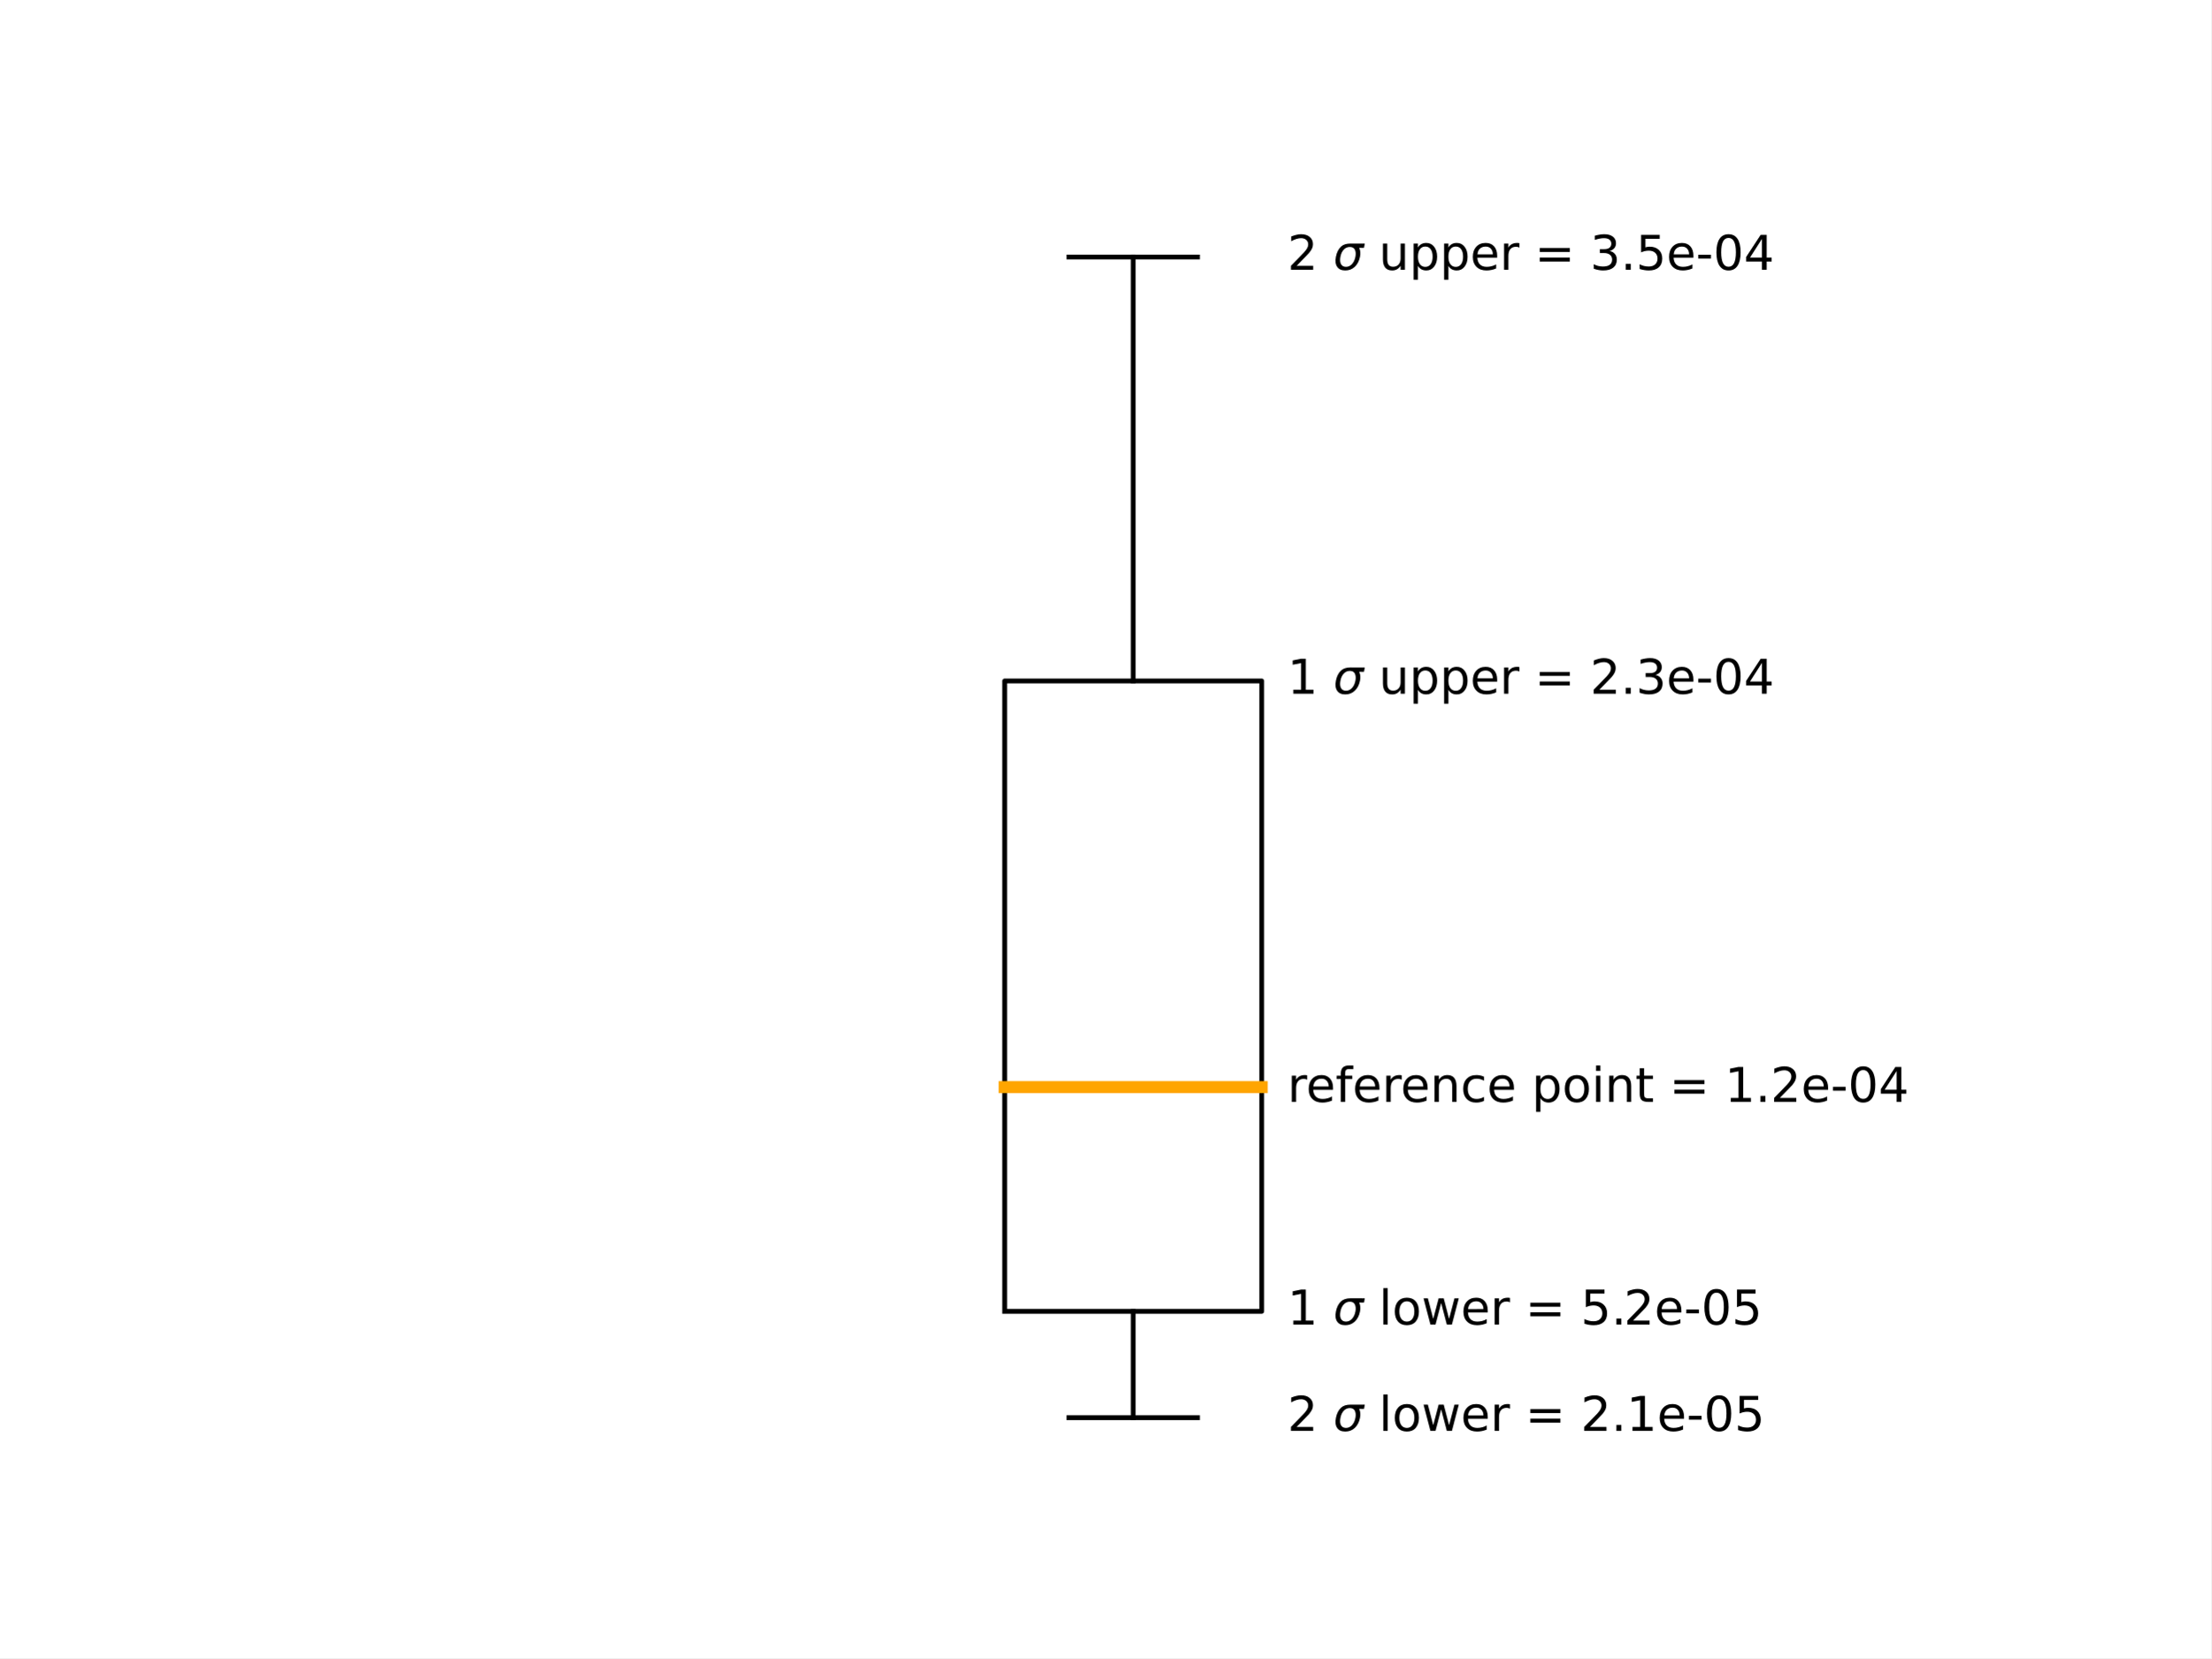
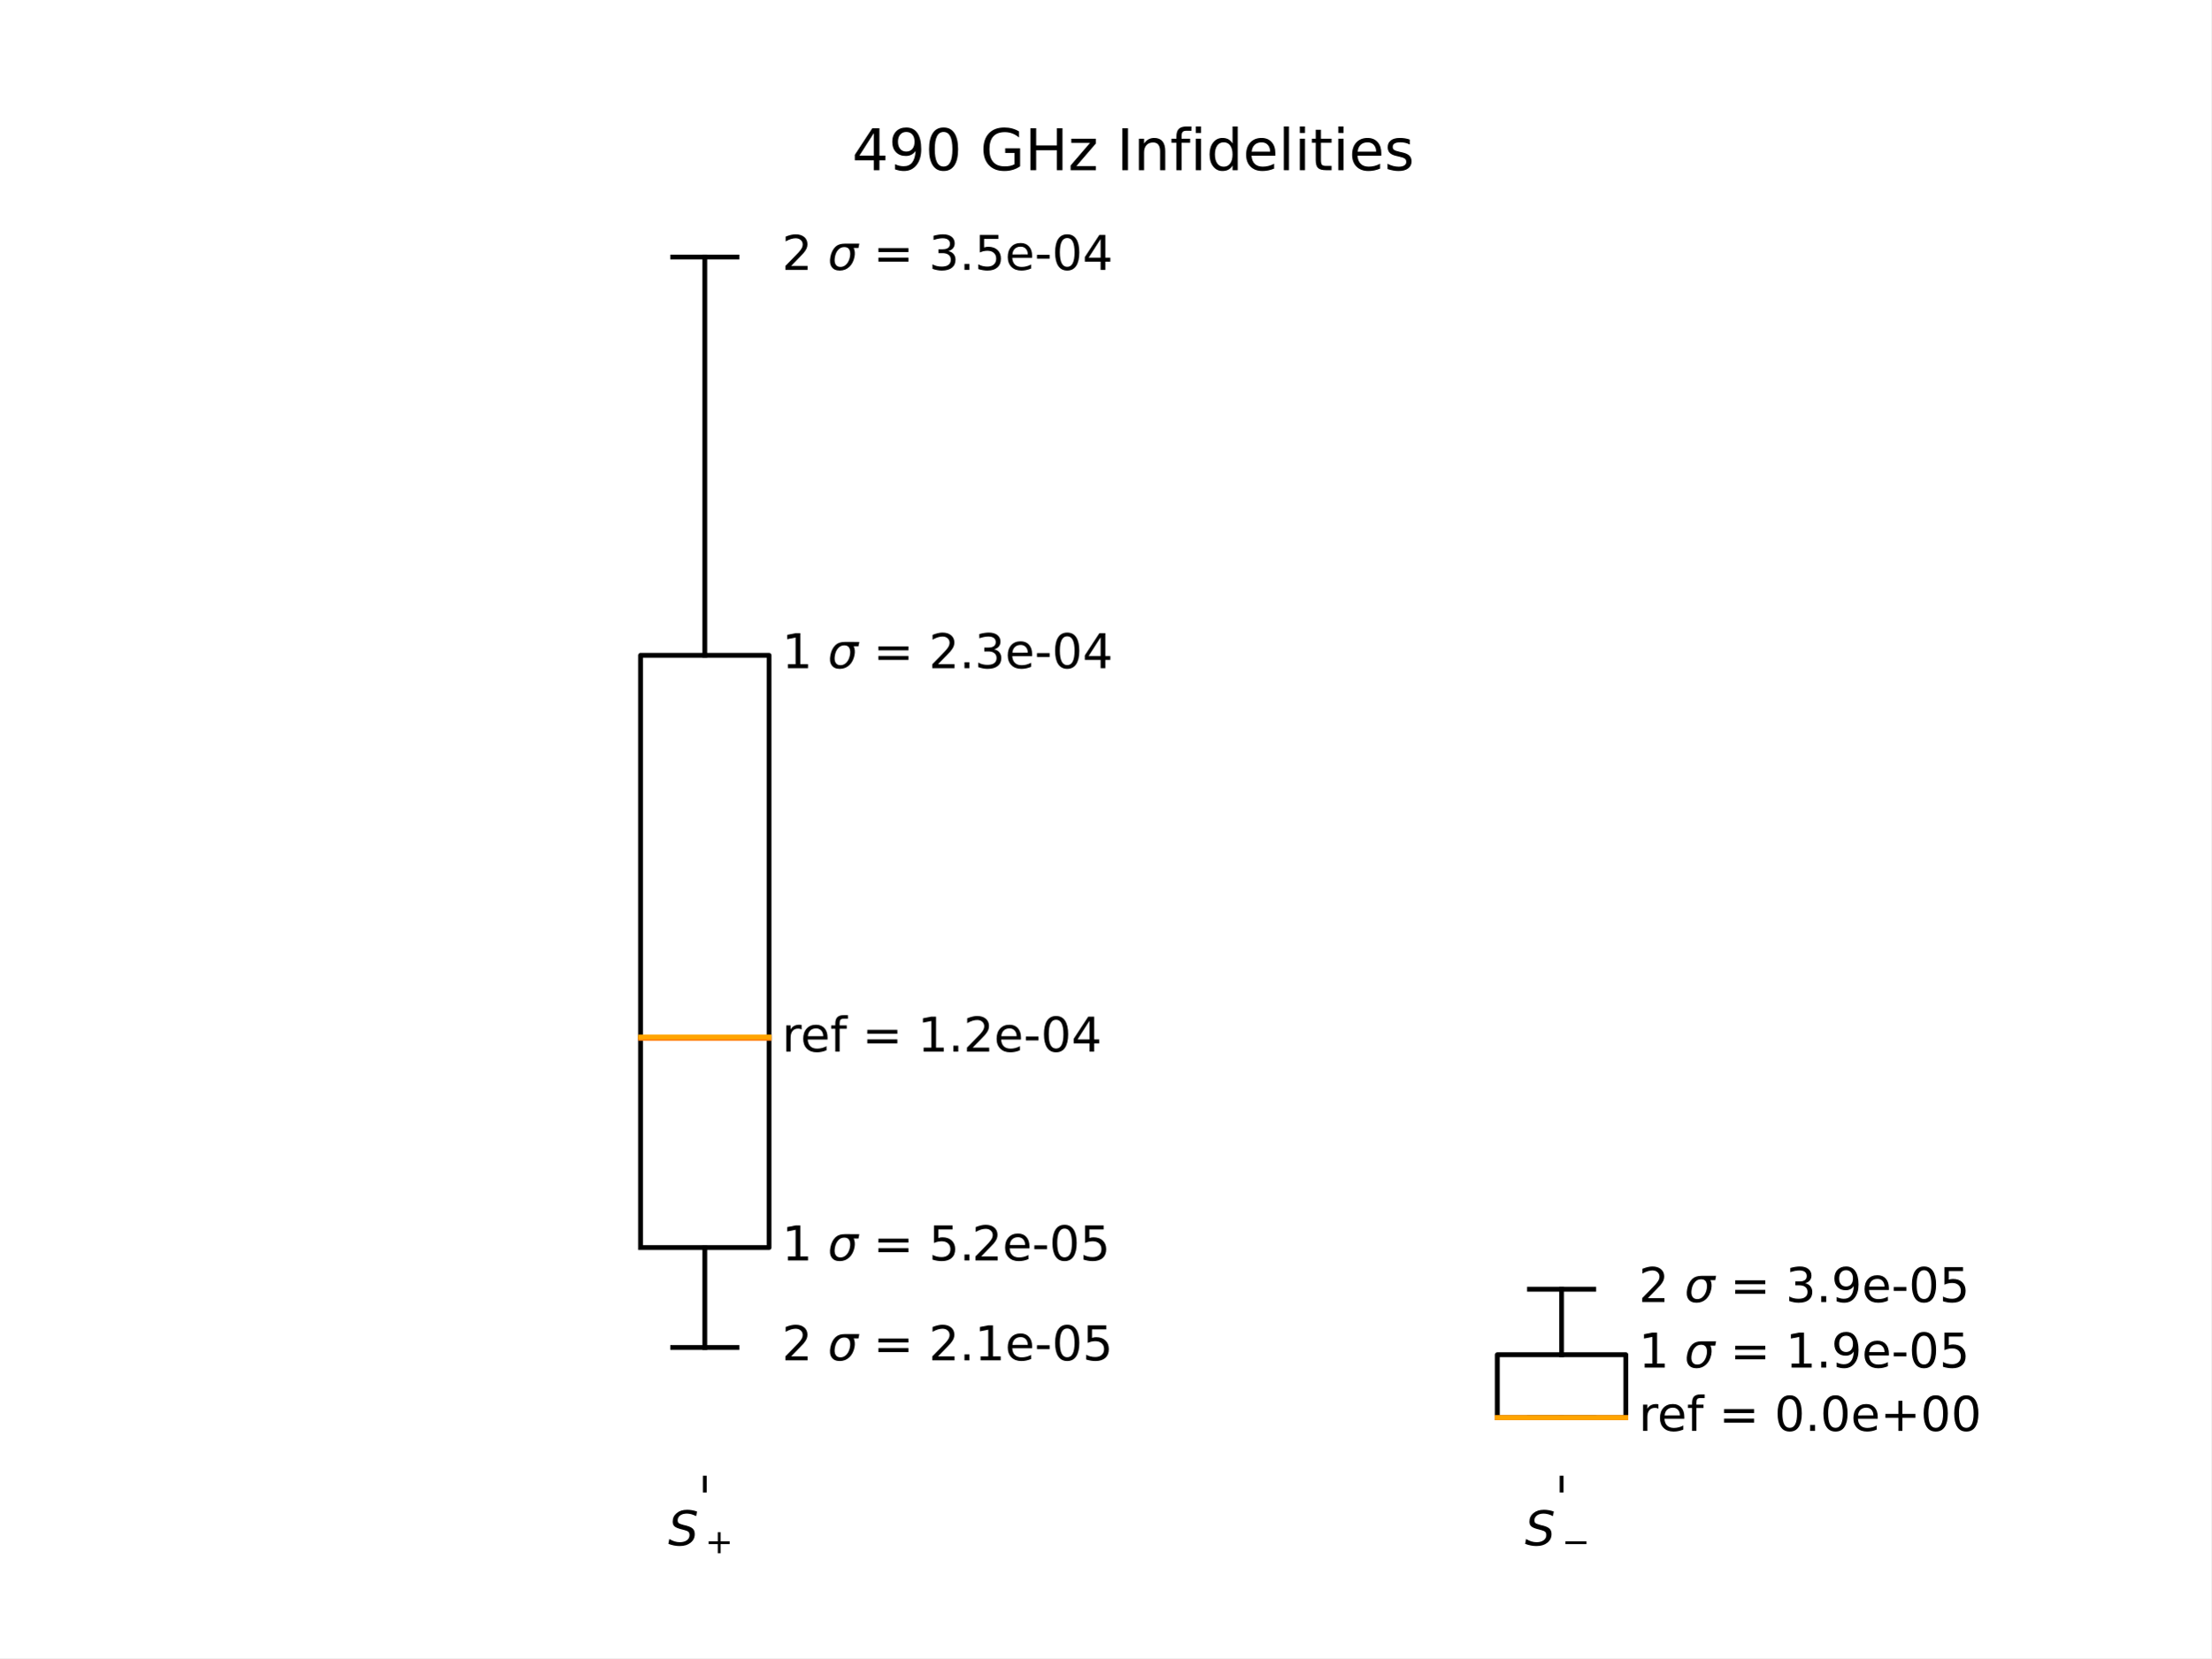
<svg xmlns="http://www.w3.org/2000/svg" xmlns:xlink="http://www.w3.org/1999/xlink" height="345.6pt" version="1.1" viewBox="0 0 460.8 345.6" width="460.8pt">
  <defs>
    <style type="text/css">*{stroke-linecap:butt;stroke-linejoin:round;}</style>
  </defs>
  <g id="figure_1">
    <g id="patch_1">
      <path d="M 0 345.6  L 460.8 345.6  L 460.8 0  L 0 0  z " style="fill:#ffffff;" />
    </g>
    <g id="axes_1">
-       <g id="line2d_1">
-         <path clip-path="url(#pde892701af)" d="M 209.376 273.324  L 262.944 273.324  L 262.944 141.931  L 209.376 141.931  L 209.376 273.324  " style="fill:none;stroke:#000000;stroke-linecap:square;" />
-       </g>
-       <g id="line2d_2">
-         <path clip-path="url(#pde892701af)" d="M 236.16 273.324  L 236.16 295.488  " style="fill:none;stroke:#000000;stroke-linecap:square;" />
-       </g>
+       <g id="patch_2">
+         <path d="M 57.6 307.584  L 414.72 307.584  L 414.72 41.472  L 57.6 41.472  z " style="fill:#ffffff;" />
+       </g>
+       <g id="matplotlib.axis_1">
+         <g id="xtick_1">
+           <g id="line2d_1">
+             <defs>
+               <path d="M 0 0  L 0 3.5  " id="mdd00be759c" style="stroke:#000000;stroke-width:0.8;" />
+             </defs>
+             <g>
+               <use style="stroke:#000000;stroke-width:0.8;" x="146.88" xlink:href="#mdd00be759c" y="307.584" />
+             </g>
+           </g>
+           <g id="text_1">
+             <g transform="translate(139.23 322.1824)scale(0.1 -0.1)">
+               <defs>
+                 <path d="M 3859 4513  L 3738 3897  Q 3422 4066 3111 4152  Q 2800 4238 2509 4238  Q 1944 4238 1609 3991  Q 1275 3744 1275 3334  Q 1275 3109 1398 2989  Q 1522 2869 2034 2731  L 2413 2638  Q 3053 2472 3303 2217  Q 3553 1963 3553 1503  Q 3553 797 2998 353  Q 2444 -91 1538 -91  Q 1166 -91 791 -17  Q 416 56 38 206  L 166 856  Q 513 641 861 531  Q 1209 422 1556 422  Q 2147 422 2503 684  Q 2859 947 2859 1369  Q 2859 1650 2717 1795  Q 2575 1941 2106 2059  L 1728 2156  Q 1081 2325 845 2545  Q 609 2766 609 3163  Q 609 3859 1145 4304  Q 1681 4750 2541 4750  Q 2875 4750 3203 4690  Q 3531 4631 3859 4513  z " id="DejaVuSans-Oblique-53" transform="scale(0.015625)" />
+                 <path d="M 2944 4013  L 2944 2272  L 4684 2272  L 4684 1741  L 2944 1741  L 2944 0  L 2419 0  L 2419 1741  L 678 1741  L 678 2272  L 2419 2272  L 2419 4013  L 2944 4013  z " id="DejaVuSans-2b" transform="scale(0.015625)" />
+               </defs>
+               <use transform="translate(0 0.78125)" xlink:href="#DejaVuSans-Oblique-53" />
+               <use transform="translate(77.11426 -15.625)scale(0.7)" xlink:href="#DejaVuSans-2b" />
+             </g>
+           </g>
+         </g>
+         <g id="xtick_2">
+           <g id="line2d_2">
+             <g>
+               <use style="stroke:#000000;stroke-width:0.8;" x="325.44" xlink:href="#mdd00be759c" y="307.584" />
+             </g>
+           </g>
+           <g id="text_2">
+             <g transform="translate(317.79 322.1824)scale(0.1 -0.1)">
+               <defs>
+                 <path d="M 678 2272  L 4684 2272  L 4684 1741  L 678 1741  L 678 2272  z " id="DejaVuSans-2212" transform="scale(0.015625)" />
+               </defs>
+               <use transform="translate(0 0.78125)" xlink:href="#DejaVuSans-Oblique-53" />
+               <use transform="translate(77.11426 -15.625)scale(0.7)" xlink:href="#DejaVuSans-2212" />
+             </g>
+           </g>
+         </g>
+       </g>
+       <g id="matplotlib.axis_2" />
      <g id="line2d_3">
-         <path clip-path="url(#pde892701af)" d="M 236.16 141.931  L 236.16 53.568  " style="fill:none;stroke:#000000;stroke-linecap:square;" />
+         <path clip-path="url(#pbbf72a91c3)" d="M 133.488 260.034  L 160.272 260.034  L 160.272 136.587  L 133.488 136.587  L 133.488 260.034  " style="fill:none;stroke:#000000;stroke-linecap:square;" />
      </g>
      <g id="line2d_4">
-         <path clip-path="url(#pde892701af)" d="M 222.768 295.488  L 249.552 295.488  " style="fill:none;stroke:#000000;stroke-linecap:square;" />
+         <path clip-path="url(#pbbf72a91c3)" d="M 146.88 260.034  L 146.88 280.857  " style="fill:none;stroke:#000000;stroke-linecap:square;" />
      </g>
      <g id="line2d_5">
-         <path clip-path="url(#pde892701af)" d="M 222.768 53.568  L 249.552 53.568  " style="fill:none;stroke:#000000;stroke-linecap:square;" />
+         <path clip-path="url(#pbbf72a91c3)" d="M 146.88 136.587  L 146.88 53.568  " style="fill:none;stroke:#000000;stroke-linecap:square;" />
      </g>
      <g id="line2d_6">
-         <path clip-path="url(#pde892701af)" d="M 209.376 226.916  L 262.944 226.916  " style="fill:none;stroke:#ff7f0e;stroke-linecap:square;" />
+         <path clip-path="url(#pbbf72a91c3)" d="M 140.184 280.857  L 153.576 280.857  " style="fill:none;stroke:#000000;stroke-linecap:square;" />
      </g>
      <g id="line2d_7">
-         <path clip-path="url(#pde892701af)" d="M 209.376 226.588  L 262.944 226.588  " style="fill:none;stroke:#ffa500;stroke-linecap:square;stroke-width:2.5;" />
-       </g>
-       <g id="text_1">
-         <g transform="translate(268.3008 229.6754)scale(0.1 -0.1)">
-           <defs>
-             <path d="M 2631 2963  Q 2534 3019 2420 3045  Q 2306 3072 2169 3072  Q 1681 3072 1420 2755  Q 1159 2438 1159 1844  L 1159 0  L 581 0  L 581 3500  L 1159 3500  L 1159 2956  Q 1341 3275 1631 3429  Q 1922 3584 2338 3584  Q 2397 3584 2469 3576  Q 2541 3569 2628 3553  L 2631 2963  z " id="DejaVuSans-72" transform="scale(0.015625)" />
+         <path clip-path="url(#pbbf72a91c3)" d="M 140.184 53.568  L 153.576 53.568  " style="fill:none;stroke:#000000;stroke-linecap:square;" />
+       </g>
+       <g id="line2d_8">
+         <path clip-path="url(#pbbf72a91c3)" d="M 312.048 295.488  L 338.832 295.488  L 338.832 282.365  L 312.048 282.365  L 312.048 295.488  " style="fill:none;stroke:#000000;stroke-linecap:square;" />
+       </g>
+       <g id="line2d_9">
+         <path clip-path="url(#pbbf72a91c3)" d="M 325.44 295.488  L 325.44 295.488  " style="fill:none;stroke:#000000;stroke-linecap:square;" />
+       </g>
+       <g id="line2d_10">
+         <path clip-path="url(#pbbf72a91c3)" d="M 325.44 282.365  L 325.44 268.717  " style="fill:none;stroke:#000000;stroke-linecap:square;" />
+       </g>
+       <g id="line2d_11">
+         <path clip-path="url(#pbbf72a91c3)" d="M 318.744 295.488  L 332.136 295.488  " style="fill:none;stroke:#000000;stroke-linecap:square;" />
+       </g>
+       <g id="line2d_12">
+         <path clip-path="url(#pbbf72a91c3)" d="M 318.744 268.717  L 332.136 268.717  " style="fill:none;stroke:#000000;stroke-linecap:square;" />
+       </g>
+       <g id="line2d_13">
+         <path clip-path="url(#pbbf72a91c3)" d="M 133.488 216.432  L 160.272 216.432  " style="fill:none;stroke:#ff7f0e;stroke-linecap:square;" />
+       </g>
+       <g id="line2d_14">
+         <path clip-path="url(#pbbf72a91c3)" d="M 133.488 216.124  L 160.272 216.124  " style="fill:none;stroke:#ffa500;stroke-linecap:square;" />
+       </g>
+       <g id="line2d_15">
+         <path clip-path="url(#pbbf72a91c3)" d="M 312.048 295.488  L 338.832 295.488  " style="fill:none;stroke:#ff7f0e;stroke-linecap:square;" />
+       </g>
+       <g id="line2d_16">
+         <path clip-path="url(#pbbf72a91c3)" d="M 312.048 295.488  L 338.832 295.488  " style="fill:none;stroke:#ffa500;stroke-linecap:square;" />
+       </g>
+       <g id="text_3">
+         <g transform="translate(162.9504 139.3463)scale(0.1 -0.1)">
+           <defs>
+             <path d="M 794 531  L 1825 531  L 1825 4091  L 703 3866  L 703 4441  L 1819 4666  L 2450 4666  L 2450 531  L 3481 531  L 3481 0  L 794 0  L 794 531  z " id="DejaVuSans-31" transform="scale(0.015625)" />
+             <path id="DejaVuSans-20" transform="scale(0.015625)" />
+             <path d="M 2219 3044  Q 1744 3044 1422 2700  Q 1081 2341 969 1747  Q 844 1119 1044 756  Q 1241 397 1706 397  Q 2166 397 2503 759  Q 2844 1122 2966 1747  Q 3075 2319 2881 2700  Q 2700 3044 2219 3044  z M 2309 3503  L 4219 3500  L 4106 2925  L 3463 2925  Q 3706 2438 3575 1747  Q 3406 888 2884 400  Q 2359 -91 1609 -91  Q 856 -91 525 400  Q 194 888 363 1747  Q 528 2609 1050 3097  Q 1484 3503 2309 3503  z " id="DejaVuSans-Oblique-3c3" transform="scale(0.015625)" />
+             <path d="M 678 2906  L 4684 2906  L 4684 2381  L 678 2381  L 678 2906  z M 678 1631  L 4684 1631  L 4684 1100  L 678 1100  L 678 1631  z " id="DejaVuSans-3d" transform="scale(0.015625)" />
+             <path d="M 1228 531  L 3431 531  L 3431 0  L 469 0  L 469 531  Q 828 903 1448 1529  Q 2069 2156 2228 2338  Q 2531 2678 2651 2914  Q 2772 3150 2772 3378  Q 2772 3750 2511 3984  Q 2250 4219 1831 4219  Q 1534 4219 1204 4116  Q 875 4013 500 3803  L 500 4441  Q 881 4594 1212 4672  Q 1544 4750 1819 4750  Q 2544 4750 2975 4387  Q 3406 4025 3406 3419  Q 3406 3131 3298 2873  Q 3191 2616 2906 2266  Q 2828 2175 2409 1742  Q 1991 1309 1228 531  z " id="DejaVuSans-32" transform="scale(0.015625)" />
+             <path d="M 684 794  L 1344 794  L 1344 0  L 684 0  L 684 794  z " id="DejaVuSans-2e" transform="scale(0.015625)" />
+             <path d="M 2597 2516  Q 3050 2419 3304 2112  Q 3559 1806 3559 1356  Q 3559 666 3084 287  Q 2609 -91 1734 -91  Q 1441 -91 1130 -33  Q 819 25 488 141  L 488 750  Q 750 597 1062 519  Q 1375 441 1716 441  Q 2309 441 2620 675  Q 2931 909 2931 1356  Q 2931 1769 2642 2001  Q 2353 2234 1838 2234  L 1294 2234  L 1294 2753  L 1863 2753  Q 2328 2753 2575 2939  Q 2822 3125 2822 3475  Q 2822 3834 2567 4026  Q 2313 4219 1838 4219  Q 1578 4219 1281 4162  Q 984 4106 628 3988  L 628 4550  Q 988 4650 1302 4700  Q 1616 4750 1894 4750  Q 2613 4750 3031 4423  Q 3450 4097 3450 3541  Q 3450 3153 3228 2886  Q 3006 2619 2597 2516  z " id="DejaVuSans-33" transform="scale(0.015625)" />
            <path d="M 3597 1894  L 3597 1613  L 953 1613  Q 991 1019 1311 708  Q 1631 397 2203 397  Q 2534 397 2845 478  Q 3156 559 3463 722  L 3463 178  Q 3153 47 2828 -22  Q 2503 -91 2169 -91  Q 1331 -91 842 396  Q 353 884 353 1716  Q 353 2575 817 3079  Q 1281 3584 2069 3584  Q 2775 3584 3186 3129  Q 3597 2675 3597 1894  z M 3022 2063  Q 3016 2534 2758 2815  Q 2500 3097 2075 3097  Q 1594 3097 1305 2825  Q 1016 2553 972 2059  L 3022 2063  z " id="DejaVuSans-65" transform="scale(0.015625)" />
-             <path d="M 2375 4863  L 2375 4384  L 1825 4384  Q 1516 4384 1395 4259  Q 1275 4134 1275 3809  L 1275 3500  L 2222 3500  L 2222 3053  L 1275 3053  L 1275 0  L 697 0  L 697 3053  L 147 3053  L 147 3500  L 697 3500  L 697 3744  Q 697 4328 969 4595  Q 1241 4863 1831 4863  L 2375 4863  z " id="DejaVuSans-66" transform="scale(0.015625)" />
-             <path d="M 3513 2113  L 3513 0  L 2938 0  L 2938 2094  Q 2938 2591 2744 2837  Q 2550 3084 2163 3084  Q 1697 3084 1428 2787  Q 1159 2491 1159 1978  L 1159 0  L 581 0  L 581 3500  L 1159 3500  L 1159 2956  Q 1366 3272 1645 3428  Q 1925 3584 2291 3584  Q 2894 3584 3203 3211  Q 3513 2838 3513 2113  z " id="DejaVuSans-6e" transform="scale(0.015625)" />
-             <path d="M 3122 3366  L 3122 2828  Q 2878 2963 2633 3030  Q 2388 3097 2138 3097  Q 1578 3097 1268 2742  Q 959 2388 959 1747  Q 959 1106 1268 751  Q 1578 397 2138 397  Q 2388 397 2633 464  Q 2878 531 3122 666  L 3122 134  Q 2881 22 2623 -34  Q 2366 -91 2075 -91  Q 1284 -91 818 406  Q 353 903 353 1747  Q 353 2603 823 3093  Q 1294 3584 2113 3584  Q 2378 3584 2631 3529  Q 2884 3475 3122 3366  z " id="DejaVuSans-63" transform="scale(0.015625)" />
-             <path id="DejaVuSans-20" transform="scale(0.015625)" />
-             <path d="M 1159 525  L 1159 -1331  L 581 -1331  L 581 3500  L 1159 3500  L 1159 2969  Q 1341 3281 1617 3432  Q 1894 3584 2278 3584  Q 2916 3584 3314 3078  Q 3713 2572 3713 1747  Q 3713 922 3314 415  Q 2916 -91 2278 -91  Q 1894 -91 1617 61  Q 1341 213 1159 525  z M 3116 1747  Q 3116 2381 2855 2742  Q 2594 3103 2138 3103  Q 1681 3103 1420 2742  Q 1159 2381 1159 1747  Q 1159 1113 1420 752  Q 1681 391 2138 391  Q 2594 391 2855 752  Q 3116 1113 3116 1747  z " id="DejaVuSans-70" transform="scale(0.015625)" />
-             <path d="M 1959 3097  Q 1497 3097 1228 2736  Q 959 2375 959 1747  Q 959 1119 1226 758  Q 1494 397 1959 397  Q 2419 397 2687 759  Q 2956 1122 2956 1747  Q 2956 2369 2687 2733  Q 2419 3097 1959 3097  z M 1959 3584  Q 2709 3584 3137 3096  Q 3566 2609 3566 1747  Q 3566 888 3137 398  Q 2709 -91 1959 -91  Q 1206 -91 779 398  Q 353 888 353 1747  Q 353 2609 779 3096  Q 1206 3584 1959 3584  z " id="DejaVuSans-6f" transform="scale(0.015625)" />
-             <path d="M 603 3500  L 1178 3500  L 1178 0  L 603 0  L 603 3500  z M 603 4863  L 1178 4863  L 1178 4134  L 603 4134  L 603 4863  z " id="DejaVuSans-69" transform="scale(0.015625)" />
-             <path d="M 1172 4494  L 1172 3500  L 2356 3500  L 2356 3053  L 1172 3053  L 1172 1153  Q 1172 725 1289 603  Q 1406 481 1766 481  L 2356 481  L 2356 0  L 1766 0  Q 1100 0 847 248  Q 594 497 594 1153  L 594 3053  L 172 3053  L 172 3500  L 594 3500  L 594 4494  L 1172 4494  z " id="DejaVuSans-74" transform="scale(0.015625)" />
-             <path d="M 678 2906  L 4684 2906  L 4684 2381  L 678 2381  L 678 2906  z M 678 1631  L 4684 1631  L 4684 1100  L 678 1100  L 678 1631  z " id="DejaVuSans-3d" transform="scale(0.015625)" />
-             <path d="M 794 531  L 1825 531  L 1825 4091  L 703 3866  L 703 4441  L 1819 4666  L 2450 4666  L 2450 531  L 3481 531  L 3481 0  L 794 0  L 794 531  z " id="DejaVuSans-31" transform="scale(0.015625)" />
-             <path d="M 684 794  L 1344 794  L 1344 0  L 684 0  L 684 794  z " id="DejaVuSans-2e" transform="scale(0.015625)" />
-             <path d="M 1228 531  L 3431 531  L 3431 0  L 469 0  L 469 531  Q 828 903 1448 1529  Q 2069 2156 2228 2338  Q 2531 2678 2651 2914  Q 2772 3150 2772 3378  Q 2772 3750 2511 3984  Q 2250 4219 1831 4219  Q 1534 4219 1204 4116  Q 875 4013 500 3803  L 500 4441  Q 881 4594 1212 4672  Q 1544 4750 1819 4750  Q 2544 4750 2975 4387  Q 3406 4025 3406 3419  Q 3406 3131 3298 2873  Q 3191 2616 2906 2266  Q 2828 2175 2409 1742  Q 1991 1309 1228 531  z " id="DejaVuSans-32" transform="scale(0.015625)" />
            <path d="M 313 2009  L 1997 2009  L 1997 1497  L 313 1497  L 313 2009  z " id="DejaVuSans-2d" transform="scale(0.015625)" />
            <path d="M 2034 4250  Q 1547 4250 1301 3770  Q 1056 3291 1056 2328  Q 1056 1369 1301 889  Q 1547 409 2034 409  Q 2525 409 2770 889  Q 3016 1369 3016 2328  Q 3016 3291 2770 3770  Q 2525 4250 2034 4250  z M 2034 4750  Q 2819 4750 3233 4129  Q 3647 3509 3647 2328  Q 3647 1150 3233 529  Q 2819 -91 2034 -91  Q 1250 -91 836 529  Q 422 1150 422 2328  Q 422 3509 836 4129  Q 1250 4750 2034 4750  z " id="DejaVuSans-30" transform="scale(0.015625)" />
            <path d="M 2419 4116  L 825 1625  L 2419 1625  L 2419 4116  z M 2253 4666  L 3047 4666  L 3047 1625  L 3713 1625  L 3713 1100  L 3047 1100  L 3047 0  L 2419 0  L 2419 1100  L 313 1100  L 313 1709  L 2253 4666  z " id="DejaVuSans-34" transform="scale(0.015625)" />
          </defs>
+           <use transform="translate(0 0.78125)" xlink:href="#DejaVuSans-31" />
+           <use transform="translate(63.62305 0.78125)" xlink:href="#DejaVuSans-20" />
+           <use transform="translate(95.41016 0.78125)" xlink:href="#DejaVuSans-Oblique-3c3" />
+           <use transform="translate(158.7891 0.78125)" xlink:href="#DejaVuSans-20" />
+           <use transform="translate(190.5762 0.78125)" xlink:href="#DejaVuSans-3d" />
+           <use transform="translate(274.3652 0.78125)" xlink:href="#DejaVuSans-20" />
+           <use transform="translate(306.1523 0.78125)" xlink:href="#DejaVuSans-32" />
+           <use transform="translate(369.7754 0.78125)" xlink:href="#DejaVuSans-2e" />
+           <use transform="translate(401.5625 0.78125)" xlink:href="#DejaVuSans-33" />
+           <use transform="translate(465.1855 0.78125)" xlink:href="#DejaVuSans-65" />
+           <use transform="translate(526.709 0.78125)" xlink:href="#DejaVuSans-2d" />
+           <use transform="translate(562.793 0.78125)" xlink:href="#DejaVuSans-30" />
+           <use transform="translate(626.416 0.78125)" xlink:href="#DejaVuSans-34" />
+         </g>
+       </g>
+       <g id="text_4">
+         <g transform="translate(162.9504 56.32738)scale(0.1 -0.1)">
+           <defs>
+             <path d="M 691 4666  L 3169 4666  L 3169 4134  L 1269 4134  L 1269 2991  Q 1406 3038 1543 3061  Q 1681 3084 1819 3084  Q 2600 3084 3056 2656  Q 3513 2228 3513 1497  Q 3513 744 3044 326  Q 2575 -91 1722 -91  Q 1428 -91 1123 -41  Q 819 9 494 109  L 494 744  Q 775 591 1075 516  Q 1375 441 1709 441  Q 2250 441 2565 725  Q 2881 1009 2881 1497  Q 2881 1984 2565 2268  Q 2250 2553 1709 2553  Q 1456 2553 1204 2497  Q 953 2441 691 2322  L 691 4666  z " id="DejaVuSans-35" transform="scale(0.015625)" />
+           </defs>
+           <use transform="translate(0 0.78125)" xlink:href="#DejaVuSans-32" />
+           <use transform="translate(63.62305 0.78125)" xlink:href="#DejaVuSans-20" />
+           <use transform="translate(95.41016 0.78125)" xlink:href="#DejaVuSans-Oblique-3c3" />
+           <use transform="translate(158.7891 0.78125)" xlink:href="#DejaVuSans-20" />
+           <use transform="translate(190.5762 0.78125)" xlink:href="#DejaVuSans-3d" />
+           <use transform="translate(274.3652 0.78125)" xlink:href="#DejaVuSans-20" />
+           <use transform="translate(306.1523 0.78125)" xlink:href="#DejaVuSans-33" />
+           <use transform="translate(369.7754 0.78125)" xlink:href="#DejaVuSans-2e" />
+           <use transform="translate(401.5625 0.78125)" xlink:href="#DejaVuSans-35" />
+           <use transform="translate(465.1855 0.78125)" xlink:href="#DejaVuSans-65" />
+           <use transform="translate(526.709 0.78125)" xlink:href="#DejaVuSans-2d" />
+           <use transform="translate(562.793 0.78125)" xlink:href="#DejaVuSans-30" />
+           <use transform="translate(626.416 0.78125)" xlink:href="#DejaVuSans-34" />
+         </g>
+       </g>
+       <g id="text_5">
+         <g transform="translate(162.9504 219.1915)scale(0.1 -0.1)">
+           <defs>
+             <path d="M 2631 2963  Q 2534 3019 2420 3045  Q 2306 3072 2169 3072  Q 1681 3072 1420 2755  Q 1159 2438 1159 1844  L 1159 0  L 581 0  L 581 3500  L 1159 3500  L 1159 2956  Q 1341 3275 1631 3429  Q 1922 3584 2338 3584  Q 2397 3584 2469 3576  Q 2541 3569 2628 3553  L 2631 2963  z " id="DejaVuSans-72" transform="scale(0.015625)" />
+             <path d="M 2375 4863  L 2375 4384  L 1825 4384  Q 1516 4384 1395 4259  Q 1275 4134 1275 3809  L 1275 3500  L 2222 3500  L 2222 3053  L 1275 3053  L 1275 0  L 697 0  L 697 3053  L 147 3053  L 147 3500  L 697 3500  L 697 3744  Q 697 4328 969 4595  Q 1241 4863 1831 4863  L 2375 4863  z " id="DejaVuSans-66" transform="scale(0.015625)" />
+           </defs>
          <use xlink:href="#DejaVuSans-72" />
          <use x="38.863" xlink:href="#DejaVuSans-65" />
          <use x="100.387" xlink:href="#DejaVuSans-66" />
-           <use x="135.592" xlink:href="#DejaVuSans-65" />
-           <use x="197.115" xlink:href="#DejaVuSans-72" />
-           <use x="235.979" xlink:href="#DejaVuSans-65" />
-           <use x="297.502" xlink:href="#DejaVuSans-6e" />
-           <use x="360.881" xlink:href="#DejaVuSans-63" />
-           <use x="415.861" xlink:href="#DejaVuSans-65" />
-           <use x="477.385" xlink:href="#DejaVuSans-20" />
-           <use x="509.172" xlink:href="#DejaVuSans-70" />
-           <use x="572.648" xlink:href="#DejaVuSans-6f" />
-           <use x="633.83" xlink:href="#DejaVuSans-69" />
-           <use x="661.613" xlink:href="#DejaVuSans-6e" />
-           <use x="724.992" xlink:href="#DejaVuSans-74" />
-           <use x="764.201" xlink:href="#DejaVuSans-20" />
-           <use x="795.988" xlink:href="#DejaVuSans-3d" />
-           <use x="879.777" xlink:href="#DejaVuSans-20" />
-           <use x="911.564" xlink:href="#DejaVuSans-31" />
-           <use x="975.188" xlink:href="#DejaVuSans-2e" />
-           <use x="1006.975" xlink:href="#DejaVuSans-32" />
-           <use x="1070.598" xlink:href="#DejaVuSans-65" />
-           <use x="1132.121" xlink:href="#DejaVuSans-2d" />
-           <use x="1168.205" xlink:href="#DejaVuSans-30" />
-           <use x="1231.828" xlink:href="#DejaVuSans-34" />
-         </g>
-       </g>
-       <g id="text_2">
-         <g transform="translate(268.3008 276.0836)scale(0.1 -0.1)">
-           <defs>
-             <path d="M 2219 3044  Q 1744 3044 1422 2700  Q 1081 2341 969 1747  Q 844 1119 1044 756  Q 1241 397 1706 397  Q 2166 397 2503 759  Q 2844 1122 2966 1747  Q 3075 2319 2881 2700  Q 2700 3044 2219 3044  z M 2309 3503  L 4219 3500  L 4106 2925  L 3463 2925  Q 3706 2438 3575 1747  Q 3406 888 2884 400  Q 2359 -91 1609 -91  Q 856 -91 525 400  Q 194 888 363 1747  Q 528 2609 1050 3097  Q 1484 3503 2309 3503  z " id="DejaVuSans-Oblique-3c3" transform="scale(0.015625)" />
+           <use x="135.592" xlink:href="#DejaVuSans-20" />
+           <use x="167.379" xlink:href="#DejaVuSans-3d" />
+           <use x="251.168" xlink:href="#DejaVuSans-20" />
+           <use x="282.955" xlink:href="#DejaVuSans-31" />
+           <use x="346.578" xlink:href="#DejaVuSans-2e" />
+           <use x="378.365" xlink:href="#DejaVuSans-32" />
+           <use x="441.988" xlink:href="#DejaVuSans-65" />
+           <use x="503.512" xlink:href="#DejaVuSans-2d" />
+           <use x="539.596" xlink:href="#DejaVuSans-30" />
+           <use x="603.219" xlink:href="#DejaVuSans-34" />
+         </g>
+       </g>
+       <g id="text_6">
+         <g transform="translate(162.9504 262.793)scale(0.1 -0.1)">
+           <use transform="translate(0 0.78125)" xlink:href="#DejaVuSans-31" />
+           <use transform="translate(63.62305 0.78125)" xlink:href="#DejaVuSans-20" />
+           <use transform="translate(95.41016 0.78125)" xlink:href="#DejaVuSans-Oblique-3c3" />
+           <use transform="translate(158.7891 0.78125)" xlink:href="#DejaVuSans-20" />
+           <use transform="translate(190.5762 0.78125)" xlink:href="#DejaVuSans-3d" />
+           <use transform="translate(274.3652 0.78125)" xlink:href="#DejaVuSans-20" />
+           <use transform="translate(306.1523 0.78125)" xlink:href="#DejaVuSans-35" />
+           <use transform="translate(369.7754 0.78125)" xlink:href="#DejaVuSans-2e" />
+           <use transform="translate(396.0625 0.78125)" xlink:href="#DejaVuSans-32" />
+           <use transform="translate(459.6855 0.78125)" xlink:href="#DejaVuSans-65" />
+           <use transform="translate(521.209 0.78125)" xlink:href="#DejaVuSans-2d" />
+           <use transform="translate(557.293 0.78125)" xlink:href="#DejaVuSans-30" />
+           <use transform="translate(620.916 0.78125)" xlink:href="#DejaVuSans-35" />
+         </g>
+       </g>
+       <g id="text_7">
+         <g transform="translate(162.9504 283.6164)scale(0.1 -0.1)">
+           <use transform="translate(0 0.78125)" xlink:href="#DejaVuSans-32" />
+           <use transform="translate(63.62305 0.78125)" xlink:href="#DejaVuSans-20" />
+           <use transform="translate(95.41016 0.78125)" xlink:href="#DejaVuSans-Oblique-3c3" />
+           <use transform="translate(158.7891 0.78125)" xlink:href="#DejaVuSans-20" />
+           <use transform="translate(190.5762 0.78125)" xlink:href="#DejaVuSans-3d" />
+           <use transform="translate(274.3652 0.78125)" xlink:href="#DejaVuSans-20" />
+           <use transform="translate(306.1523 0.78125)" xlink:href="#DejaVuSans-32" />
+           <use transform="translate(369.7754 0.78125)" xlink:href="#DejaVuSans-2e" />
+           <use transform="translate(401.5625 0.78125)" xlink:href="#DejaVuSans-31" />
+           <use transform="translate(465.1855 0.78125)" xlink:href="#DejaVuSans-65" />
+           <use transform="translate(526.709 0.78125)" xlink:href="#DejaVuSans-2d" />
+           <use transform="translate(562.793 0.78125)" xlink:href="#DejaVuSans-30" />
+           <use transform="translate(626.416 0.78125)" xlink:href="#DejaVuSans-35" />
+         </g>
+       </g>
+       <g id="text_8">
+         <g transform="translate(341.5104 285.124)scale(0.1 -0.1)">
+           <defs>
+             <path d="M 703 97  L 703 672  Q 941 559 1184 500  Q 1428 441 1663 441  Q 2288 441 2617 861  Q 2947 1281 2994 2138  Q 2813 1869 2534 1725  Q 2256 1581 1919 1581  Q 1219 1581 811 2004  Q 403 2428 403 3163  Q 403 3881 828 4315  Q 1253 4750 1959 4750  Q 2769 4750 3195 4129  Q 3622 3509 3622 2328  Q 3622 1225 3098 567  Q 2575 -91 1691 -91  Q 1453 -91 1209 -44  Q 966 3 703 97  z M 1959 2075  Q 2384 2075 2632 2365  Q 2881 2656 2881 3163  Q 2881 3666 2632 3958  Q 2384 4250 1959 4250  Q 1534 4250 1286 3958  Q 1038 3666 1038 3163  Q 1038 2656 1286 2365  Q 1534 2075 1959 2075  z " id="DejaVuSans-39" transform="scale(0.015625)" />
+           </defs>
+           <use transform="translate(0 0.78125)" xlink:href="#DejaVuSans-31" />
+           <use transform="translate(63.62305 0.78125)" xlink:href="#DejaVuSans-20" />
+           <use transform="translate(95.41016 0.78125)" xlink:href="#DejaVuSans-Oblique-3c3" />
+           <use transform="translate(158.7891 0.78125)" xlink:href="#DejaVuSans-20" />
+           <use transform="translate(190.5762 0.78125)" xlink:href="#DejaVuSans-3d" />
+           <use transform="translate(274.3652 0.78125)" xlink:href="#DejaVuSans-20" />
+           <use transform="translate(306.1523 0.78125)" xlink:href="#DejaVuSans-31" />
+           <use transform="translate(369.7754 0.78125)" xlink:href="#DejaVuSans-2e" />
+           <use transform="translate(401.5625 0.78125)" xlink:href="#DejaVuSans-39" />
+           <use transform="translate(465.1855 0.78125)" xlink:href="#DejaVuSans-65" />
+           <use transform="translate(526.709 0.78125)" xlink:href="#DejaVuSans-2d" />
+           <use transform="translate(562.793 0.78125)" xlink:href="#DejaVuSans-30" />
+           <use transform="translate(626.416 0.78125)" xlink:href="#DejaVuSans-35" />
+         </g>
+       </g>
+       <g id="text_9">
+         <g transform="translate(341.5104 271.476)scale(0.1 -0.1)">
+           <use transform="translate(0 0.78125)" xlink:href="#DejaVuSans-32" />
+           <use transform="translate(63.62305 0.78125)" xlink:href="#DejaVuSans-20" />
+           <use transform="translate(95.41016 0.78125)" xlink:href="#DejaVuSans-Oblique-3c3" />
+           <use transform="translate(158.7891 0.78125)" xlink:href="#DejaVuSans-20" />
+           <use transform="translate(190.5762 0.78125)" xlink:href="#DejaVuSans-3d" />
+           <use transform="translate(274.3652 0.78125)" xlink:href="#DejaVuSans-20" />
+           <use transform="translate(306.1523 0.78125)" xlink:href="#DejaVuSans-33" />
+           <use transform="translate(369.7754 0.78125)" xlink:href="#DejaVuSans-2e" />
+           <use transform="translate(401.5625 0.78125)" xlink:href="#DejaVuSans-39" />
+           <use transform="translate(465.1855 0.78125)" xlink:href="#DejaVuSans-65" />
+           <use transform="translate(526.709 0.78125)" xlink:href="#DejaVuSans-2d" />
+           <use transform="translate(562.793 0.78125)" xlink:href="#DejaVuSans-30" />
+           <use transform="translate(626.416 0.78125)" xlink:href="#DejaVuSans-35" />
+         </g>
+       </g>
+       <g id="text_10">
+         <g transform="translate(341.5104 298.2474)scale(0.1 -0.1)">
+           <use xlink:href="#DejaVuSans-72" />
+           <use x="38.863" xlink:href="#DejaVuSans-65" />
+           <use x="100.387" xlink:href="#DejaVuSans-66" />
+           <use x="135.592" xlink:href="#DejaVuSans-20" />
+           <use x="167.379" xlink:href="#DejaVuSans-3d" />
+           <use x="251.168" xlink:href="#DejaVuSans-20" />
+           <use x="282.955" xlink:href="#DejaVuSans-30" />
+           <use x="346.578" xlink:href="#DejaVuSans-2e" />
+           <use x="378.365" xlink:href="#DejaVuSans-30" />
+           <use x="441.988" xlink:href="#DejaVuSans-65" />
+           <use x="503.512" xlink:href="#DejaVuSans-2b" />
+           <use x="587.301" xlink:href="#DejaVuSans-30" />
+           <use x="650.924" xlink:href="#DejaVuSans-30" />
+         </g>
+       </g>
+       <g id="text_11">
+         <g transform="translate(177.5606 35.472)scale(0.12 -0.12)">
+           <defs>
+             <path d="M 3809 666  L 3809 1919  L 2778 1919  L 2778 2438  L 4434 2438  L 4434 434  Q 4069 175 3628 42  Q 3188 -91 2688 -91  Q 1594 -91 976 548  Q 359 1188 359 2328  Q 359 3472 976 4111  Q 1594 4750 2688 4750  Q 3144 4750 3555 4637  Q 3966 4525 4313 4306  L 4313 3634  Q 3963 3931 3569 4081  Q 3175 4231 2741 4231  Q 1884 4231 1454 3753  Q 1025 3275 1025 2328  Q 1025 1384 1454 906  Q 1884 428 2741 428  Q 3075 428 3337 486  Q 3600 544 3809 666  z " id="DejaVuSans-47" transform="scale(0.015625)" />
+             <path d="M 628 4666  L 1259 4666  L 1259 2753  L 3553 2753  L 3553 4666  L 4184 4666  L 4184 0  L 3553 0  L 3553 2222  L 1259 2222  L 1259 0  L 628 0  L 628 4666  z " id="DejaVuSans-48" transform="scale(0.015625)" />
+             <path d="M 353 3500  L 3084 3500  L 3084 2975  L 922 459  L 3084 459  L 3084 0  L 275 0  L 275 525  L 2438 3041  L 353 3041  L 353 3500  z " id="DejaVuSans-7a" transform="scale(0.015625)" />
+             <path d="M 628 4666  L 1259 4666  L 1259 0  L 628 0  L 628 4666  z " id="DejaVuSans-49" transform="scale(0.015625)" />
+             <path d="M 3513 2113  L 3513 0  L 2938 0  L 2938 2094  Q 2938 2591 2744 2837  Q 2550 3084 2163 3084  Q 1697 3084 1428 2787  Q 1159 2491 1159 1978  L 1159 0  L 581 0  L 581 3500  L 1159 3500  L 1159 2956  Q 1366 3272 1645 3428  Q 1925 3584 2291 3584  Q 2894 3584 3203 3211  Q 3513 2838 3513 2113  z " id="DejaVuSans-6e" transform="scale(0.015625)" />
+             <path d="M 603 3500  L 1178 3500  L 1178 0  L 603 0  L 603 3500  z M 603 4863  L 1178 4863  L 1178 4134  L 603 4134  L 603 4863  z " id="DejaVuSans-69" transform="scale(0.015625)" />
+             <path d="M 2906 2969  L 2906 4863  L 3481 4863  L 3481 0  L 2906 0  L 2906 525  Q 2725 213 2448 61  Q 2172 -91 1784 -91  Q 1150 -91 751 415  Q 353 922 353 1747  Q 353 2572 751 3078  Q 1150 3584 1784 3584  Q 2172 3584 2448 3432  Q 2725 3281 2906 2969  z M 947 1747  Q 947 1113 1208 752  Q 1469 391 1925 391  Q 2381 391 2643 752  Q 2906 1113 2906 1747  Q 2906 2381 2643 2742  Q 2381 3103 1925 3103  Q 1469 3103 1208 2742  Q 947 2381 947 1747  z " id="DejaVuSans-64" transform="scale(0.015625)" />
            <path d="M 603 4863  L 1178 4863  L 1178 0  L 603 0  L 603 4863  z " id="DejaVuSans-6c" transform="scale(0.015625)" />
-             <path d="M 269 3500  L 844 3500  L 1563 769  L 2278 3500  L 2956 3500  L 3675 769  L 4391 3500  L 4966 3500  L 4050 0  L 3372 0  L 2619 2869  L 1863 0  L 1184 0  L 269 3500  z " id="DejaVuSans-77" transform="scale(0.015625)" />
-             <path d="M 691 4666  L 3169 4666  L 3169 4134  L 1269 4134  L 1269 2991  Q 1406 3038 1543 3061  Q 1681 3084 1819 3084  Q 2600 3084 3056 2656  Q 3513 2228 3513 1497  Q 3513 744 3044 326  Q 2575 -91 1722 -91  Q 1428 -91 1123 -41  Q 819 9 494 109  L 494 744  Q 775 591 1075 516  Q 1375 441 1709 441  Q 2250 441 2565 725  Q 2881 1009 2881 1497  Q 2881 1984 2565 2268  Q 2250 2553 1709 2553  Q 1456 2553 1204 2497  Q 953 2441 691 2322  L 691 4666  z " id="DejaVuSans-35" transform="scale(0.015625)" />
-           </defs>
-           <use transform="translate(0 0.015625)" xlink:href="#DejaVuSans-31" />
-           <use transform="translate(63.62305 0.015625)" xlink:href="#DejaVuSans-20" />
-           <use transform="translate(95.41016 0.015625)" xlink:href="#DejaVuSans-Oblique-3c3" />
-           <use transform="translate(158.7891 0.015625)" xlink:href="#DejaVuSans-20" />
-           <use transform="translate(190.5762 0.015625)" xlink:href="#DejaVuSans-6c" />
-           <use transform="translate(218.3594 0.015625)" xlink:href="#DejaVuSans-6f" />
-           <use transform="translate(279.541 0.015625)" xlink:href="#DejaVuSans-77" />
-           <use transform="translate(361.3281 0.015625)" xlink:href="#DejaVuSans-65" />
-           <use transform="translate(422.8516 0.015625)" xlink:href="#DejaVuSans-72" />
-           <use transform="translate(463.9648 0.015625)" xlink:href="#DejaVuSans-20" />
-           <use transform="translate(495.752 0.015625)" xlink:href="#DejaVuSans-3d" />
-           <use transform="translate(579.541 0.015625)" xlink:href="#DejaVuSans-20" />
-           <use transform="translate(611.3281 0.015625)" xlink:href="#DejaVuSans-35" />
-           <use transform="translate(674.9512 0.015625)" xlink:href="#DejaVuSans-2e" />
-           <use transform="translate(701.2383 0.015625)" xlink:href="#DejaVuSans-32" />
-           <use transform="translate(764.8613 0.015625)" xlink:href="#DejaVuSans-65" />
-           <use transform="translate(826.3848 0.015625)" xlink:href="#DejaVuSans-2d" />
-           <use transform="translate(862.4688 0.015625)" xlink:href="#DejaVuSans-30" />
-           <use transform="translate(926.0918 0.015625)" xlink:href="#DejaVuSans-35" />
-         </g>
-       </g>
-       <g id="text_3">
-         <g transform="translate(268.3008 144.6701)scale(0.1 -0.1)">
-           <defs>
-             <path d="M 544 1381  L 544 3500  L 1119 3500  L 1119 1403  Q 1119 906 1312 657  Q 1506 409 1894 409  Q 2359 409 2629 706  Q 2900 1003 2900 1516  L 2900 3500  L 3475 3500  L 3475 0  L 2900 0  L 2900 538  Q 2691 219 2414 64  Q 2138 -91 1772 -91  Q 1169 -91 856 284  Q 544 659 544 1381  z M 1991 3584  L 1991 3584  z " id="DejaVuSans-75" transform="scale(0.015625)" />
-             <path d="M 2597 2516  Q 3050 2419 3304 2112  Q 3559 1806 3559 1356  Q 3559 666 3084 287  Q 2609 -91 1734 -91  Q 1441 -91 1130 -33  Q 819 25 488 141  L 488 750  Q 750 597 1062 519  Q 1375 441 1716 441  Q 2309 441 2620 675  Q 2931 909 2931 1356  Q 2931 1769 2642 2001  Q 2353 2234 1838 2234  L 1294 2234  L 1294 2753  L 1863 2753  Q 2328 2753 2575 2939  Q 2822 3125 2822 3475  Q 2822 3834 2567 4026  Q 2313 4219 1838 4219  Q 1578 4219 1281 4162  Q 984 4106 628 3988  L 628 4550  Q 988 4650 1302 4700  Q 1616 4750 1894 4750  Q 2613 4750 3031 4423  Q 3450 4097 3450 3541  Q 3450 3153 3228 2886  Q 3006 2619 2597 2516  z " id="DejaVuSans-33" transform="scale(0.015625)" />
-           </defs>
-           <use transform="translate(0 0.78125)" xlink:href="#DejaVuSans-31" />
-           <use transform="translate(63.62305 0.78125)" xlink:href="#DejaVuSans-20" />
-           <use transform="translate(95.41016 0.78125)" xlink:href="#DejaVuSans-Oblique-3c3" />
-           <use transform="translate(158.7891 0.78125)" xlink:href="#DejaVuSans-20" />
-           <use transform="translate(190.5762 0.78125)" xlink:href="#DejaVuSans-75" />
-           <use transform="translate(253.9551 0.78125)" xlink:href="#DejaVuSans-70" />
-           <use transform="translate(317.4316 0.78125)" xlink:href="#DejaVuSans-70" />
-           <use transform="translate(380.9082 0.78125)" xlink:href="#DejaVuSans-65" />
-           <use transform="translate(442.4316 0.78125)" xlink:href="#DejaVuSans-72" />
-           <use transform="translate(483.5449 0.78125)" xlink:href="#DejaVuSans-20" />
-           <use transform="translate(515.332 0.78125)" xlink:href="#DejaVuSans-3d" />
-           <use transform="translate(599.1211 0.78125)" xlink:href="#DejaVuSans-20" />
-           <use transform="translate(630.9082 0.78125)" xlink:href="#DejaVuSans-32" />
-           <use transform="translate(694.5312 0.78125)" xlink:href="#DejaVuSans-2e" />
-           <use transform="translate(726.3184 0.78125)" xlink:href="#DejaVuSans-33" />
-           <use transform="translate(789.9414 0.78125)" xlink:href="#DejaVuSans-65" />
-           <use transform="translate(851.4648 0.78125)" xlink:href="#DejaVuSans-2d" />
-           <use transform="translate(887.5488 0.78125)" xlink:href="#DejaVuSans-30" />
-           <use transform="translate(951.1719 0.78125)" xlink:href="#DejaVuSans-34" />
-         </g>
-       </g>
-       <g id="text_4">
-         <g transform="translate(268.3008 298.2474)scale(0.1 -0.1)">
-           <use transform="translate(0 0.015625)" xlink:href="#DejaVuSans-32" />
-           <use transform="translate(63.62305 0.015625)" xlink:href="#DejaVuSans-20" />
-           <use transform="translate(95.41016 0.015625)" xlink:href="#DejaVuSans-Oblique-3c3" />
-           <use transform="translate(158.7891 0.015625)" xlink:href="#DejaVuSans-20" />
-           <use transform="translate(190.5762 0.015625)" xlink:href="#DejaVuSans-6c" />
-           <use transform="translate(218.3594 0.015625)" xlink:href="#DejaVuSans-6f" />
-           <use transform="translate(279.541 0.015625)" xlink:href="#DejaVuSans-77" />
-           <use transform="translate(361.3281 0.015625)" xlink:href="#DejaVuSans-65" />
-           <use transform="translate(422.8516 0.015625)" xlink:href="#DejaVuSans-72" />
-           <use transform="translate(463.9648 0.015625)" xlink:href="#DejaVuSans-20" />
-           <use transform="translate(495.752 0.015625)" xlink:href="#DejaVuSans-3d" />
-           <use transform="translate(579.541 0.015625)" xlink:href="#DejaVuSans-20" />
-           <use transform="translate(611.3281 0.015625)" xlink:href="#DejaVuSans-32" />
-           <use transform="translate(674.9512 0.015625)" xlink:href="#DejaVuSans-2e" />
-           <use transform="translate(706.7383 0.015625)" xlink:href="#DejaVuSans-31" />
-           <use transform="translate(770.3613 0.015625)" xlink:href="#DejaVuSans-65" />
-           <use transform="translate(831.8848 0.015625)" xlink:href="#DejaVuSans-2d" />
-           <use transform="translate(867.9688 0.015625)" xlink:href="#DejaVuSans-30" />
-           <use transform="translate(931.5918 0.015625)" xlink:href="#DejaVuSans-35" />
-         </g>
-       </g>
-       <g id="text_5">
-         <g transform="translate(268.3008 56.30706)scale(0.1 -0.1)">
-           <use transform="translate(0 0.78125)" xlink:href="#DejaVuSans-32" />
-           <use transform="translate(63.62305 0.78125)" xlink:href="#DejaVuSans-20" />
-           <use transform="translate(95.41016 0.78125)" xlink:href="#DejaVuSans-Oblique-3c3" />
-           <use transform="translate(158.7891 0.78125)" xlink:href="#DejaVuSans-20" />
-           <use transform="translate(190.5762 0.78125)" xlink:href="#DejaVuSans-75" />
-           <use transform="translate(253.9551 0.78125)" xlink:href="#DejaVuSans-70" />
-           <use transform="translate(317.4316 0.78125)" xlink:href="#DejaVuSans-70" />
-           <use transform="translate(380.9082 0.78125)" xlink:href="#DejaVuSans-65" />
-           <use transform="translate(442.4316 0.78125)" xlink:href="#DejaVuSans-72" />
-           <use transform="translate(483.5449 0.78125)" xlink:href="#DejaVuSans-20" />
-           <use transform="translate(515.332 0.78125)" xlink:href="#DejaVuSans-3d" />
-           <use transform="translate(599.1211 0.78125)" xlink:href="#DejaVuSans-20" />
-           <use transform="translate(630.9082 0.78125)" xlink:href="#DejaVuSans-33" />
-           <use transform="translate(694.5312 0.78125)" xlink:href="#DejaVuSans-2e" />
-           <use transform="translate(726.3184 0.78125)" xlink:href="#DejaVuSans-35" />
-           <use transform="translate(789.9414 0.78125)" xlink:href="#DejaVuSans-65" />
-           <use transform="translate(851.4648 0.78125)" xlink:href="#DejaVuSans-2d" />
-           <use transform="translate(887.5488 0.78125)" xlink:href="#DejaVuSans-30" />
-           <use transform="translate(951.1719 0.78125)" xlink:href="#DejaVuSans-34" />
+             <path d="M 1172 4494  L 1172 3500  L 2356 3500  L 2356 3053  L 1172 3053  L 1172 1153  Q 1172 725 1289 603  Q 1406 481 1766 481  L 2356 481  L 2356 0  L 1766 0  Q 1100 0 847 248  Q 594 497 594 1153  L 594 3053  L 172 3053  L 172 3500  L 594 3500  L 594 4494  L 1172 4494  z " id="DejaVuSans-74" transform="scale(0.015625)" />
+             <path d="M 2834 3397  L 2834 2853  Q 2591 2978 2328 3040  Q 2066 3103 1784 3103  Q 1356 3103 1142 2972  Q 928 2841 928 2578  Q 928 2378 1081 2264  Q 1234 2150 1697 2047  L 1894 2003  Q 2506 1872 2764 1633  Q 3022 1394 3022 966  Q 3022 478 2636 193  Q 2250 -91 1575 -91  Q 1294 -91 989 -36  Q 684 19 347 128  L 347 722  Q 666 556 975 473  Q 1284 391 1588 391  Q 1994 391 2212 530  Q 2431 669 2431 922  Q 2431 1156 2273 1281  Q 2116 1406 1581 1522  L 1381 1569  Q 847 1681 609 1914  Q 372 2147 372 2553  Q 372 3047 722 3315  Q 1072 3584 1716 3584  Q 2034 3584 2315 3537  Q 2597 3491 2834 3397  z " id="DejaVuSans-73" transform="scale(0.015625)" />
+           </defs>
+           <use xlink:href="#DejaVuSans-34" />
+           <use x="63.623" xlink:href="#DejaVuSans-39" />
+           <use x="127.246" xlink:href="#DejaVuSans-30" />
+           <use x="190.869" xlink:href="#DejaVuSans-20" />
+           <use x="222.656" xlink:href="#DejaVuSans-47" />
+           <use x="300.146" xlink:href="#DejaVuSans-48" />
+           <use x="375.342" xlink:href="#DejaVuSans-7a" />
+           <use x="427.832" xlink:href="#DejaVuSans-20" />
+           <use x="459.619" xlink:href="#DejaVuSans-49" />
+           <use x="489.111" xlink:href="#DejaVuSans-6e" />
+           <use x="552.49" xlink:href="#DejaVuSans-66" />
+           <use x="587.695" xlink:href="#DejaVuSans-69" />
+           <use x="615.479" xlink:href="#DejaVuSans-64" />
+           <use x="678.955" xlink:href="#DejaVuSans-65" />
+           <use x="740.479" xlink:href="#DejaVuSans-6c" />
+           <use x="768.262" xlink:href="#DejaVuSans-69" />
+           <use x="796.045" xlink:href="#DejaVuSans-74" />
+           <use x="835.254" xlink:href="#DejaVuSans-69" />
+           <use x="863.037" xlink:href="#DejaVuSans-65" />
+           <use x="924.561" xlink:href="#DejaVuSans-73" />
        </g>
      </g>
    </g>
  </g>
  <defs>
-     <clipPath id="pde892701af">
+     <clipPath id="pbbf72a91c3">
      <rect height="266.112" width="357.12" x="57.6" y="41.472" />
    </clipPath>
  </defs>
</svg>
